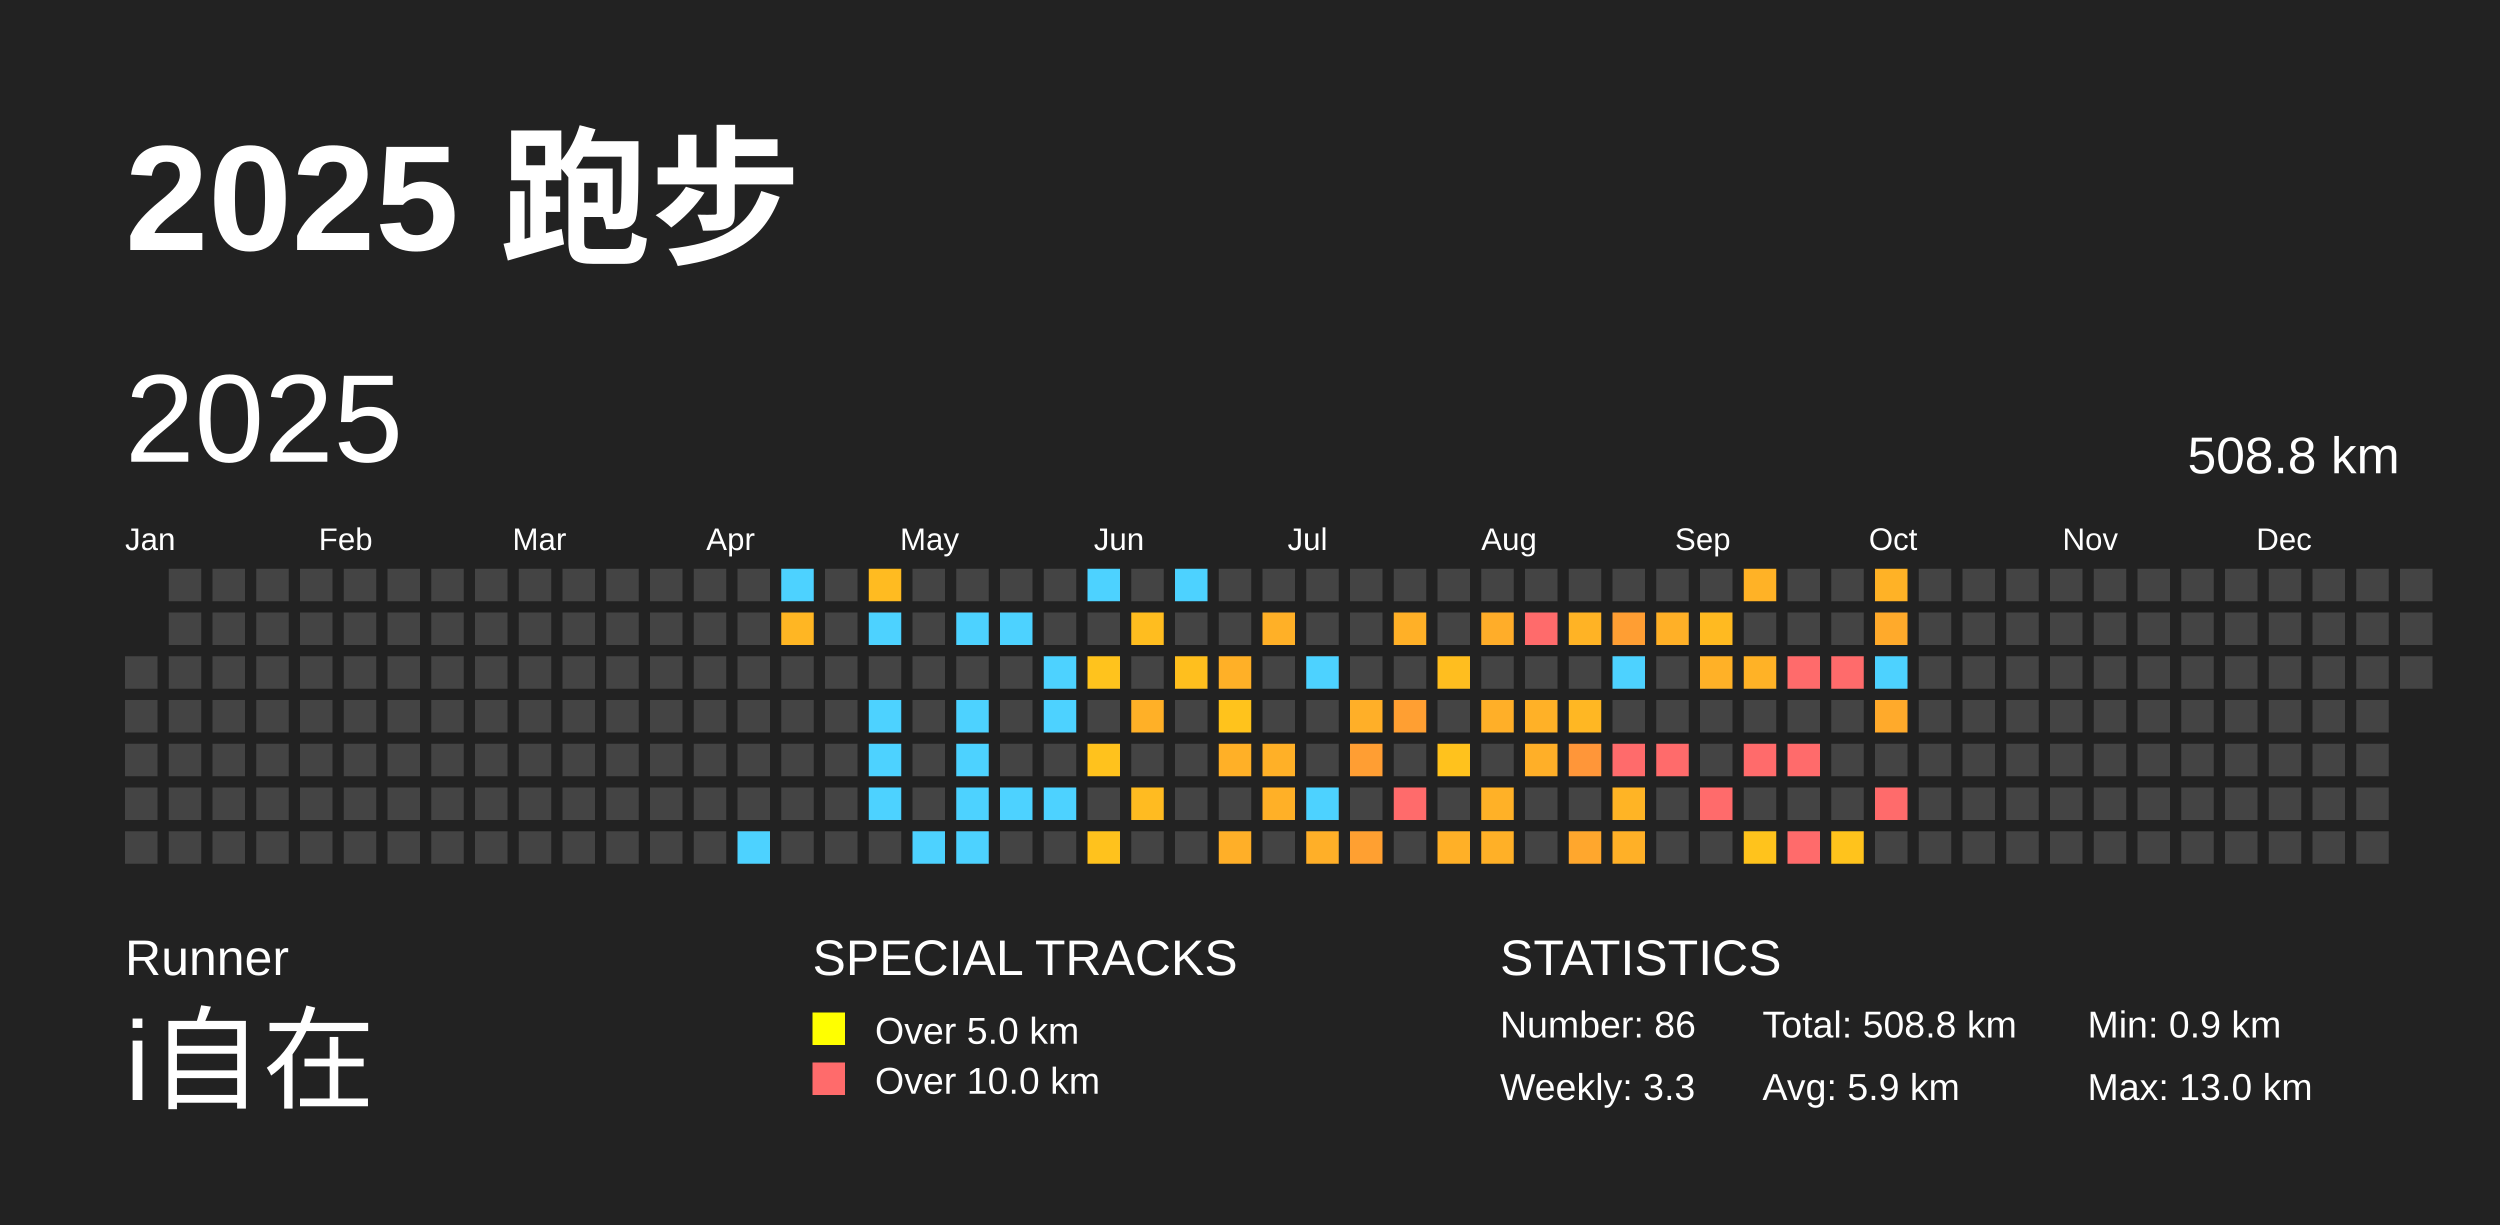
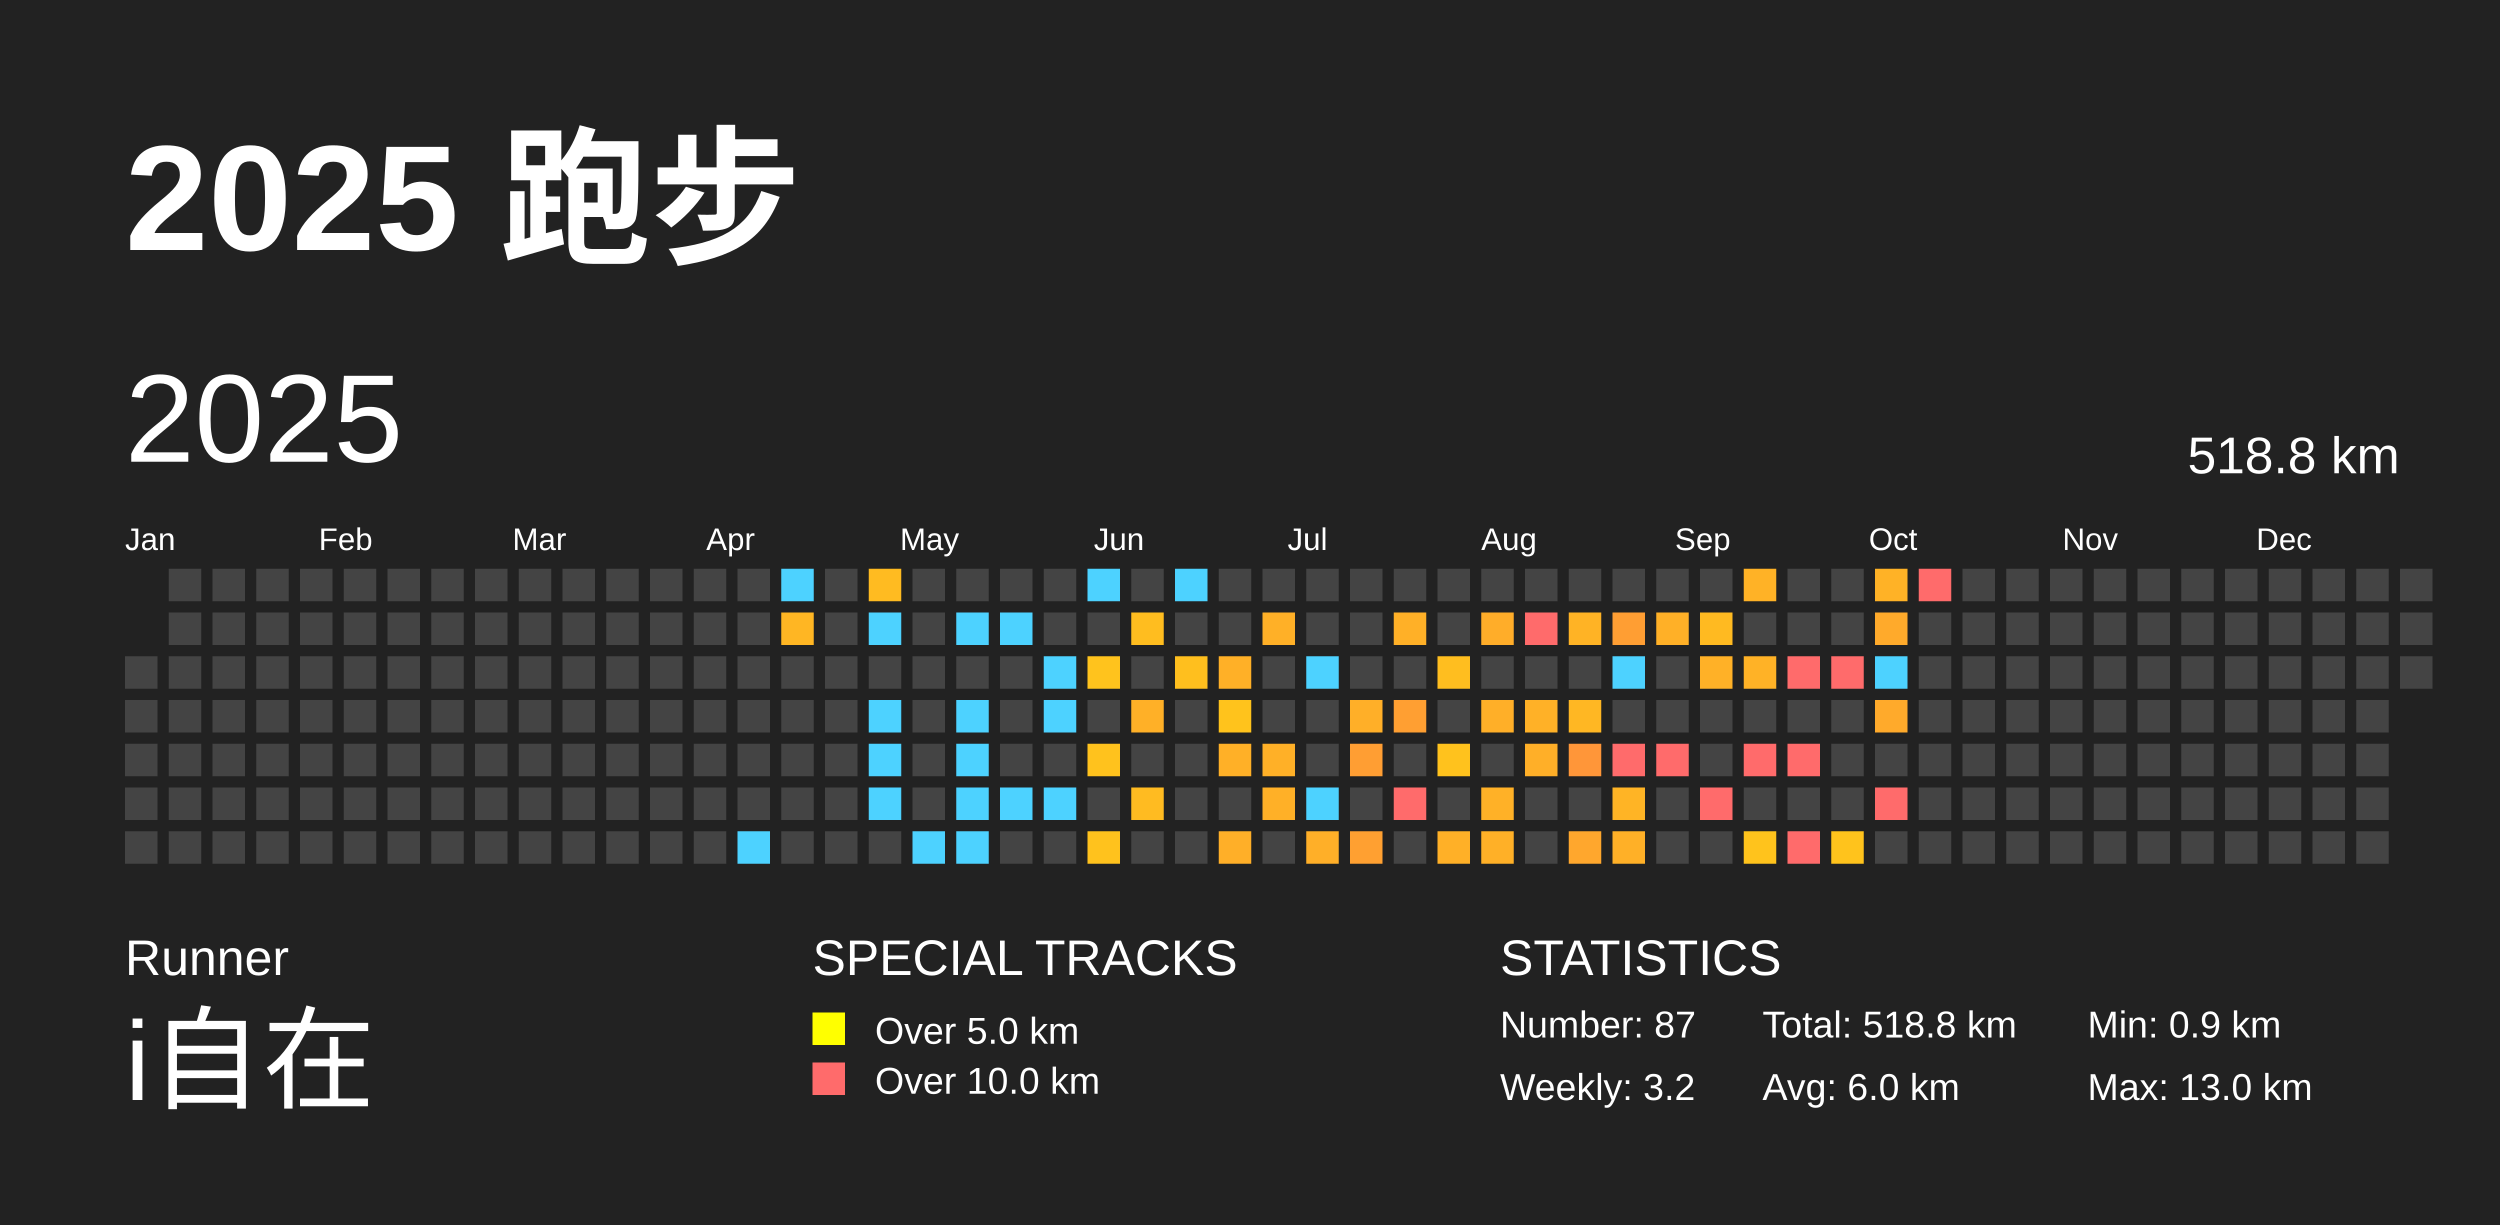
<svg xmlns="http://www.w3.org/2000/svg" baseProfile="full" height="98mm" version="1.1" viewBox="0,0,200,98" width="200mm">
  <defs />
  <rect fill="#222222" height="98" width="200" x="0" y="0" />
  <text fill="#FFFFFF" style="font-size:12px; font-family:Arial; font-weight:bold;" x="10" y="20">2025 跑步</text>
  <text fill="#FFFFFF" style="font-size:4px; font-family:Arial" x="10" y="78">Runner</text>
  <text fill="#FFFFFF" style="font-size:9px; font-family:Arial" x="10" y="88">i自在</text>
  <text fill="#FFFFFF" style="font-size:4px; font-family:Arial" x="65" y="78">SPECIAL TRACKS</text>
  <rect fill="#FFFF00" height="2.6" width="2.6" x="65" y="81" />
  <text fill="#FFFFFF" style="font-size:3px; font-family:Arial" x="70" y="83.5">Over 5.0 km</text>
  <rect fill="#FF6B6B" height="2.6" width="2.6" x="65" y="85" />
  <text fill="#FFFFFF" style="font-size:3px; font-family:Arial" x="70" y="87.5">Over 10.0 km</text>
  <text fill="#FFFFFF" style="font-size:4px; font-family:Arial" x="120" y="78">STATISTICS</text>
-   <text fill="#FFFFFF" style="font-size:3px; font-family:Arial" x="120" y="83">Number: 86</text>
-   <text fill="#FFFFFF" style="font-size:3px; font-family:Arial" x="120" y="88">Weekly: 3.3</text>
-   <text fill="#FFFFFF" style="font-size:3px; font-family:Arial" x="141" y="83">Total: 508.8 km</text>
-   <text fill="#FFFFFF" style="font-size:3px; font-family:Arial" x="141" y="88">Avg: 5.9 km</text>
+   <text fill="#FFFFFF" style="font-size:3px; font-family:Arial" x="120" y="83">Number: 87</text>
+   <text fill="#FFFFFF" style="font-size:3px; font-family:Arial" x="120" y="88">Weekly: 3.2</text>
+   <text fill="#FFFFFF" style="font-size:3px; font-family:Arial" x="141" y="83">Total: 518.8 km</text>
+   <text fill="#FFFFFF" style="font-size:3px; font-family:Arial" x="141" y="88">Avg: 6.0 km</text>
  <text fill="#FFFFFF" style="font-size:3px; font-family:Arial" x="167" y="83">Min: 0.9 km</text>
  <text fill="#FFFFFF" style="font-size:3px; font-family:Arial" x="167" y="88">Max: 13.0 km</text>
  <text dominant-baseline="hanging" fill="#FFFFFF" style="font-size:10.0px; font-family:Arial;" x="10" y="30">2025</text>
-   <text dominant-baseline="hanging" fill="#FFFFFF" style="font-size:4.125px; font-family:Arial;" x="175" y="35">508.8 km</text>
+   <text dominant-baseline="hanging" fill="#FFFFFF" style="font-size:4.125px; font-family:Arial;" x="175" y="35">518.8 km</text>
  <text fill="#FFFFFF" style="font-size:2.5px; font-family:Arial" x="10.0" y="44">Jan</text>
  <text fill="#FFFFFF" style="font-size:2.5px; font-family:Arial" x="25.5" y="44">Feb</text>
  <text fill="#FFFFFF" style="font-size:2.5px; font-family:Arial" x="41.0" y="44">Mar</text>
  <text fill="#FFFFFF" style="font-size:2.5px; font-family:Arial" x="56.5" y="44">Apr</text>
  <text fill="#FFFFFF" style="font-size:2.5px; font-family:Arial" x="72.0" y="44">May</text>
  <text fill="#FFFFFF" style="font-size:2.5px; font-family:Arial" x="87.5" y="44">Jun</text>
  <text fill="#FFFFFF" style="font-size:2.5px; font-family:Arial" x="103.0" y="44">Jul</text>
  <text fill="#FFFFFF" style="font-size:2.5px; font-family:Arial" x="118.5" y="44">Aug</text>
  <text fill="#FFFFFF" style="font-size:2.5px; font-family:Arial" x="134.0" y="44">Sep</text>
  <text fill="#FFFFFF" style="font-size:2.5px; font-family:Arial" x="149.5" y="44">Oct</text>
  <text fill="#FFFFFF" style="font-size:2.5px; font-family:Arial" x="165.0" y="44">Nov</text>
  <text fill="#FFFFFF" style="font-size:2.5px; font-family:Arial" x="180.5" y="44">Dec</text>
  <rect fill="#444444" height="2.6" width="2.6" x="10.0" y="52.5" />
  <rect fill="#444444" height="2.6" width="2.6" x="10.0" y="56.0" />
  <rect fill="#444444" height="2.6" width="2.6" x="10.0" y="59.5" />
  <rect fill="#444444" height="2.6" width="2.6" x="10.0" y="63.0" />
  <rect fill="#444444" height="2.6" width="2.6" x="10.0" y="66.5" />
  <rect fill="#444444" height="2.6" width="2.6" x="13.5" y="45.5" />
  <rect fill="#444444" height="2.6" width="2.6" x="13.5" y="49.0" />
  <rect fill="#444444" height="2.6" width="2.6" x="13.5" y="52.5" />
  <rect fill="#444444" height="2.6" width="2.6" x="13.5" y="56.0" />
  <rect fill="#444444" height="2.6" width="2.6" x="13.5" y="59.5" />
  <rect fill="#444444" height="2.6" width="2.6" x="13.5" y="63.0" />
  <rect fill="#444444" height="2.6" width="2.6" x="13.5" y="66.5" />
  <rect fill="#444444" height="2.6" width="2.6" x="17.0" y="45.5" />
  <rect fill="#444444" height="2.6" width="2.6" x="17.0" y="49.0" />
  <rect fill="#444444" height="2.6" width="2.6" x="17.0" y="52.5" />
  <rect fill="#444444" height="2.6" width="2.6" x="17.0" y="56.0" />
  <rect fill="#444444" height="2.6" width="2.6" x="17.0" y="59.5" />
  <rect fill="#444444" height="2.6" width="2.6" x="17.0" y="63.0" />
  <rect fill="#444444" height="2.6" width="2.6" x="17.0" y="66.5" />
  <rect fill="#444444" height="2.6" width="2.6" x="20.5" y="45.5" />
  <rect fill="#444444" height="2.6" width="2.6" x="20.5" y="49.0" />
  <rect fill="#444444" height="2.6" width="2.6" x="20.5" y="52.5" />
  <rect fill="#444444" height="2.6" width="2.6" x="20.5" y="56.0" />
  <rect fill="#444444" height="2.6" width="2.6" x="20.5" y="59.5" />
  <rect fill="#444444" height="2.6" width="2.6" x="20.5" y="63.0" />
  <rect fill="#444444" height="2.6" width="2.6" x="20.5" y="66.5" />
  <rect fill="#444444" height="2.6" width="2.6" x="24.0" y="45.5" />
  <rect fill="#444444" height="2.6" width="2.6" x="24.0" y="49.0" />
  <rect fill="#444444" height="2.6" width="2.6" x="24.0" y="52.5" />
  <rect fill="#444444" height="2.6" width="2.6" x="24.0" y="56.0" />
  <rect fill="#444444" height="2.6" width="2.6" x="24.0" y="59.5" />
  <rect fill="#444444" height="2.6" width="2.6" x="24.0" y="63.0" />
  <rect fill="#444444" height="2.6" width="2.6" x="24.0" y="66.5" />
  <rect fill="#444444" height="2.6" width="2.6" x="27.5" y="45.5" />
  <rect fill="#444444" height="2.6" width="2.6" x="27.5" y="49.0" />
  <rect fill="#444444" height="2.6" width="2.6" x="27.5" y="52.5" />
  <rect fill="#444444" height="2.6" width="2.6" x="27.5" y="56.0" />
  <rect fill="#444444" height="2.6" width="2.6" x="27.5" y="59.5" />
  <rect fill="#444444" height="2.6" width="2.6" x="27.5" y="63.0" />
  <rect fill="#444444" height="2.6" width="2.6" x="27.5" y="66.5" />
  <rect fill="#444444" height="2.6" width="2.6" x="31.0" y="45.5" />
  <rect fill="#444444" height="2.6" width="2.6" x="31.0" y="49.0" />
  <rect fill="#444444" height="2.6" width="2.6" x="31.0" y="52.5" />
  <rect fill="#444444" height="2.6" width="2.6" x="31.0" y="56.0" />
  <rect fill="#444444" height="2.6" width="2.6" x="31.0" y="59.5" />
  <rect fill="#444444" height="2.6" width="2.6" x="31.0" y="63.0" />
  <rect fill="#444444" height="2.6" width="2.6" x="31.0" y="66.5" />
  <rect fill="#444444" height="2.6" width="2.6" x="34.5" y="45.5" />
  <rect fill="#444444" height="2.6" width="2.6" x="34.5" y="49.0" />
  <rect fill="#444444" height="2.6" width="2.6" x="34.5" y="52.5" />
  <rect fill="#444444" height="2.6" width="2.6" x="34.5" y="56.0" />
  <rect fill="#444444" height="2.6" width="2.6" x="34.5" y="59.5" />
  <rect fill="#444444" height="2.6" width="2.6" x="34.5" y="63.0" />
  <rect fill="#444444" height="2.6" width="2.6" x="34.5" y="66.5" />
  <rect fill="#444444" height="2.6" width="2.6" x="38.0" y="45.5" />
  <rect fill="#444444" height="2.6" width="2.6" x="38.0" y="49.0" />
  <rect fill="#444444" height="2.6" width="2.6" x="38.0" y="52.5" />
  <rect fill="#444444" height="2.6" width="2.6" x="38.0" y="56.0" />
  <rect fill="#444444" height="2.6" width="2.6" x="38.0" y="59.5" />
  <rect fill="#444444" height="2.6" width="2.6" x="38.0" y="63.0" />
  <rect fill="#444444" height="2.6" width="2.6" x="38.0" y="66.5" />
  <rect fill="#444444" height="2.6" width="2.6" x="41.5" y="45.5" />
  <rect fill="#444444" height="2.6" width="2.6" x="41.5" y="49.0" />
  <rect fill="#444444" height="2.6" width="2.6" x="41.5" y="52.5" />
  <rect fill="#444444" height="2.6" width="2.6" x="41.5" y="56.0" />
  <rect fill="#444444" height="2.6" width="2.6" x="41.5" y="59.5" />
  <rect fill="#444444" height="2.6" width="2.6" x="41.5" y="63.0" />
  <rect fill="#444444" height="2.6" width="2.6" x="41.5" y="66.5" />
  <rect fill="#444444" height="2.6" width="2.6" x="45.0" y="45.5" />
  <rect fill="#444444" height="2.6" width="2.6" x="45.0" y="49.0" />
  <rect fill="#444444" height="2.6" width="2.6" x="45.0" y="52.5" />
  <rect fill="#444444" height="2.6" width="2.6" x="45.0" y="56.0" />
  <rect fill="#444444" height="2.6" width="2.6" x="45.0" y="59.5" />
  <rect fill="#444444" height="2.6" width="2.6" x="45.0" y="63.0" />
  <rect fill="#444444" height="2.6" width="2.6" x="45.0" y="66.5" />
  <rect fill="#444444" height="2.6" width="2.6" x="48.5" y="45.5" />
  <rect fill="#444444" height="2.6" width="2.6" x="48.5" y="49.0" />
  <rect fill="#444444" height="2.6" width="2.6" x="48.5" y="52.5" />
  <rect fill="#444444" height="2.6" width="2.6" x="48.5" y="56.0" />
  <rect fill="#444444" height="2.6" width="2.6" x="48.5" y="59.5" />
  <rect fill="#444444" height="2.6" width="2.6" x="48.5" y="63.0" />
  <rect fill="#444444" height="2.6" width="2.6" x="48.5" y="66.5" />
  <rect fill="#444444" height="2.6" width="2.6" x="52.0" y="45.5" />
  <rect fill="#444444" height="2.6" width="2.6" x="52.0" y="49.0" />
  <rect fill="#444444" height="2.6" width="2.6" x="52.0" y="52.5" />
  <rect fill="#444444" height="2.6" width="2.6" x="52.0" y="56.0" />
  <rect fill="#444444" height="2.6" width="2.6" x="52.0" y="59.5" />
  <rect fill="#444444" height="2.6" width="2.6" x="52.0" y="63.0" />
  <rect fill="#444444" height="2.6" width="2.6" x="52.0" y="66.5" />
  <rect fill="#444444" height="2.6" width="2.6" x="55.5" y="45.5" />
  <rect fill="#444444" height="2.6" width="2.6" x="55.5" y="49.0" />
  <rect fill="#444444" height="2.6" width="2.6" x="55.5" y="52.5" />
  <rect fill="#444444" height="2.6" width="2.6" x="55.5" y="56.0" />
  <rect fill="#444444" height="2.6" width="2.6" x="55.5" y="59.5" />
  <rect fill="#444444" height="2.6" width="2.6" x="55.5" y="63.0" />
  <rect fill="#444444" height="2.6" width="2.6" x="55.5" y="66.5" />
  <rect fill="#444444" height="2.6" width="2.6" x="59.0" y="45.5" />
  <rect fill="#444444" height="2.6" width="2.6" x="59.0" y="49.0" />
  <rect fill="#444444" height="2.6" width="2.6" x="59.0" y="52.5" />
  <rect fill="#444444" height="2.6" width="2.6" x="59.0" y="56.0" />
  <rect fill="#444444" height="2.6" width="2.6" x="59.0" y="59.5" />
  <rect fill="#444444" height="2.6" width="2.6" x="59.0" y="63.0" />
  <rect fill="#4dd2ff" height="2.6" width="2.6" x="59.0" y="66.5" />
  <rect fill="#4dd2ff" height="2.6" width="2.6" x="62.5" y="45.5" />
  <rect fill="#ffb623" height="2.6" width="2.6" x="62.5" y="49.0" />
  <rect fill="#444444" height="2.6" width="2.6" x="62.5" y="52.5" />
  <rect fill="#444444" height="2.6" width="2.6" x="62.5" y="56.0" />
  <rect fill="#444444" height="2.6" width="2.6" x="62.5" y="59.5" />
  <rect fill="#444444" height="2.6" width="2.6" x="62.5" y="63.0" />
  <rect fill="#444444" height="2.6" width="2.6" x="62.5" y="66.5" />
  <rect fill="#444444" height="2.6" width="2.6" x="66.0" y="45.5" />
  <rect fill="#444444" height="2.6" width="2.6" x="66.0" y="49.0" />
  <rect fill="#444444" height="2.6" width="2.6" x="66.0" y="52.5" />
  <rect fill="#444444" height="2.6" width="2.6" x="66.0" y="56.0" />
  <rect fill="#444444" height="2.6" width="2.6" x="66.0" y="59.5" />
  <rect fill="#444444" height="2.6" width="2.6" x="66.0" y="63.0" />
  <rect fill="#444444" height="2.6" width="2.6" x="66.0" y="66.5" />
  <rect fill="#ffbb21" height="2.6" width="2.6" x="69.5" y="45.5" />
  <rect fill="#4dd2ff" height="2.6" width="2.6" x="69.5" y="49.0" />
  <rect fill="#444444" height="2.6" width="2.6" x="69.5" y="52.5" />
  <rect fill="#4dd2ff" height="2.6" width="2.6" x="69.5" y="56.0" />
  <rect fill="#4dd2ff" height="2.6" width="2.6" x="69.5" y="59.5" />
  <rect fill="#4dd2ff" height="2.6" width="2.6" x="69.5" y="63.0" />
  <rect fill="#444444" height="2.6" width="2.6" x="69.5" y="66.5" />
  <rect fill="#444444" height="2.6" width="2.6" x="73.0" y="45.5" />
  <rect fill="#444444" height="2.6" width="2.6" x="73.0" y="49.0" />
  <rect fill="#444444" height="2.6" width="2.6" x="73.0" y="52.5" />
  <rect fill="#444444" height="2.6" width="2.6" x="73.0" y="56.0" />
  <rect fill="#444444" height="2.6" width="2.6" x="73.0" y="59.5" />
  <rect fill="#444444" height="2.6" width="2.6" x="73.0" y="63.0" />
  <rect fill="#4dd2ff" height="2.6" width="2.6" x="73.0" y="66.5" />
  <rect fill="#444444" height="2.6" width="2.6" x="76.5" y="45.5" />
  <rect fill="#4dd2ff" height="2.6" width="2.6" x="76.5" y="49.0" />
  <rect fill="#444444" height="2.6" width="2.6" x="76.5" y="52.5" />
  <rect fill="#4dd2ff" height="2.6" width="2.6" x="76.5" y="56.0" />
  <rect fill="#4dd2ff" height="2.6" width="2.6" x="76.5" y="59.5" />
  <rect fill="#4dd2ff" height="2.6" width="2.6" x="76.5" y="63.0" />
  <rect fill="#4dd2ff" height="2.6" width="2.6" x="76.5" y="66.5" />
  <rect fill="#444444" height="2.6" width="2.6" x="80.0" y="45.5" />
  <rect fill="#4dd2ff" height="2.6" width="2.6" x="80.0" y="49.0" />
  <rect fill="#444444" height="2.6" width="2.6" x="80.0" y="52.5" />
  <rect fill="#444444" height="2.6" width="2.6" x="80.0" y="56.0" />
  <rect fill="#444444" height="2.6" width="2.6" x="80.0" y="59.5" />
  <rect fill="#4dd2ff" height="2.6" width="2.6" x="80.0" y="63.0" />
  <rect fill="#444444" height="2.6" width="2.6" x="80.0" y="66.5" />
  <rect fill="#444444" height="2.6" width="2.6" x="83.5" y="45.5" />
  <rect fill="#444444" height="2.6" width="2.6" x="83.5" y="49.0" />
  <rect fill="#4dd2ff" height="2.6" width="2.6" x="83.5" y="52.5" />
  <rect fill="#4dd2ff" height="2.6" width="2.6" x="83.5" y="56.0" />
  <rect fill="#444444" height="2.6" width="2.6" x="83.5" y="59.5" />
  <rect fill="#4dd2ff" height="2.6" width="2.6" x="83.5" y="63.0" />
  <rect fill="#444444" height="2.6" width="2.6" x="83.5" y="66.5" />
  <rect fill="#4dd2ff" height="2.6" width="2.6" x="87.0" y="45.5" />
  <rect fill="#444444" height="2.6" width="2.6" x="87.0" y="49.0" />
  <rect fill="#ffc31d" height="2.6" width="2.6" x="87.0" y="52.5" />
  <rect fill="#444444" height="2.6" width="2.6" x="87.0" y="56.0" />
  <rect fill="#ffc21d" height="2.6" width="2.6" x="87.0" y="59.5" />
  <rect fill="#444444" height="2.6" width="2.6" x="87.0" y="63.0" />
  <rect fill="#ffc21d" height="2.6" width="2.6" x="87.0" y="66.5" />
  <rect fill="#444444" height="2.6" width="2.6" x="90.5" y="45.5" />
  <rect fill="#ffbd1f" height="2.6" width="2.6" x="90.5" y="49.0" />
  <rect fill="#444444" height="2.6" width="2.6" x="90.5" y="52.5" />
  <rect fill="#ffb027" height="2.6" width="2.6" x="90.5" y="56.0" />
  <rect fill="#444444" height="2.6" width="2.6" x="90.5" y="59.5" />
  <rect fill="#ffbb21" height="2.6" width="2.6" x="90.5" y="63.0" />
  <rect fill="#444444" height="2.6" width="2.6" x="90.5" y="66.5" />
  <rect fill="#4dd2ff" height="2.6" width="2.6" x="94.0" y="45.5" />
  <rect fill="#444444" height="2.6" width="2.6" x="94.0" y="49.0" />
  <rect fill="#ffbf1e" height="2.6" width="2.6" x="94.0" y="52.5" />
  <rect fill="#444444" height="2.6" width="2.6" x="94.0" y="56.0" />
  <rect fill="#444444" height="2.6" width="2.6" x="94.0" y="59.5" />
  <rect fill="#444444" height="2.6" width="2.6" x="94.0" y="63.0" />
  <rect fill="#444444" height="2.6" width="2.6" x="94.0" y="66.5" />
  <rect fill="#444444" height="2.6" width="2.6" x="97.5" y="45.5" />
  <rect fill="#444444" height="2.6" width="2.6" x="97.5" y="49.0" />
  <rect fill="#ffb027" height="2.6" width="2.6" x="97.5" y="52.5" />
  <rect fill="#ffc31c" height="2.6" width="2.6" x="97.5" y="56.0" />
  <rect fill="#ffb027" height="2.6" width="2.6" x="97.5" y="59.5" />
  <rect fill="#444444" height="2.6" width="2.6" x="97.5" y="63.0" />
  <rect fill="#ffaf28" height="2.6" width="2.6" x="97.5" y="66.5" />
  <rect fill="#444444" height="2.6" width="2.6" x="101.0" y="45.5" />
  <rect fill="#ffb027" height="2.6" width="2.6" x="101.0" y="49.0" />
  <rect fill="#444444" height="2.6" width="2.6" x="101.0" y="52.5" />
  <rect fill="#444444" height="2.6" width="2.6" x="101.0" y="56.0" />
  <rect fill="#ffb027" height="2.6" width="2.6" x="101.0" y="59.5" />
  <rect fill="#ffb027" height="2.6" width="2.6" x="101.0" y="63.0" />
  <rect fill="#444444" height="2.6" width="2.6" x="101.0" y="66.5" />
  <rect fill="#444444" height="2.6" width="2.6" x="104.5" y="45.5" />
  <rect fill="#444444" height="2.6" width="2.6" x="104.5" y="49.0" />
  <rect fill="#4dd2ff" height="2.6" width="2.6" x="104.5" y="52.5" />
  <rect fill="#444444" height="2.6" width="2.6" x="104.5" y="56.0" />
  <rect fill="#444444" height="2.6" width="2.6" x="104.5" y="59.5" />
  <rect fill="#4dd2ff" height="2.6" width="2.6" x="104.5" y="63.0" />
  <rect fill="#ffaf28" height="2.6" width="2.6" x="104.5" y="66.5" />
  <rect fill="#444444" height="2.6" width="2.6" x="108.0" y="45.5" />
  <rect fill="#444444" height="2.6" width="2.6" x="108.0" y="49.0" />
  <rect fill="#444444" height="2.6" width="2.6" x="108.0" y="52.5" />
  <rect fill="#ffaf28" height="2.6" width="2.6" x="108.0" y="56.0" />
  <rect fill="#ff9e33" height="2.6" width="2.6" x="108.0" y="59.5" />
  <rect fill="#444444" height="2.6" width="2.6" x="108.0" y="63.0" />
  <rect fill="#ffa031" height="2.6" width="2.6" x="108.0" y="66.5" />
  <rect fill="#444444" height="2.6" width="2.6" x="111.5" y="45.5" />
  <rect fill="#ffb027" height="2.6" width="2.6" x="111.5" y="49.0" />
  <rect fill="#444444" height="2.6" width="2.6" x="111.5" y="52.5" />
  <rect fill="#ff9f32" height="2.6" width="2.6" x="111.5" y="56.0" />
  <rect fill="#444444" height="2.6" width="2.6" x="111.5" y="59.5" />
  <rect fill="#FF6B6B" height="2.6" width="2.6" x="111.5" y="63.0" />
  <rect fill="#444444" height="2.6" width="2.6" x="111.5" y="66.5" />
  <rect fill="#444444" height="2.6" width="2.6" x="115.0" y="45.5" />
  <rect fill="#444444" height="2.6" width="2.6" x="115.0" y="49.0" />
  <rect fill="#ffbe1f" height="2.6" width="2.6" x="115.0" y="52.5" />
  <rect fill="#444444" height="2.6" width="2.6" x="115.0" y="56.0" />
  <rect fill="#ffc21d" height="2.6" width="2.6" x="115.0" y="59.5" />
  <rect fill="#444444" height="2.6" width="2.6" x="115.0" y="63.0" />
  <rect fill="#ffb027" height="2.6" width="2.6" x="115.0" y="66.5" />
  <rect fill="#444444" height="2.6" width="2.6" x="118.5" y="45.5" />
  <rect fill="#ffad29" height="2.6" width="2.6" x="118.5" y="49.0" />
  <rect fill="#444444" height="2.6" width="2.6" x="118.5" y="52.5" />
  <rect fill="#ffaf28" height="2.6" width="2.6" x="118.5" y="56.0" />
  <rect fill="#444444" height="2.6" width="2.6" x="118.5" y="59.5" />
  <rect fill="#ffb127" height="2.6" width="2.6" x="118.5" y="63.0" />
  <rect fill="#ffb027" height="2.6" width="2.6" x="118.5" y="66.5" />
  <rect fill="#444444" height="2.6" width="2.6" x="122.0" y="45.5" />
  <rect fill="#FF6B6B" height="2.6" width="2.6" x="122.0" y="49.0" />
  <rect fill="#444444" height="2.6" width="2.6" x="122.0" y="52.5" />
  <rect fill="#ffb127" height="2.6" width="2.6" x="122.0" y="56.0" />
  <rect fill="#ffaf28" height="2.6" width="2.6" x="122.0" y="59.5" />
  <rect fill="#444444" height="2.6" width="2.6" x="122.0" y="63.0" />
  <rect fill="#444444" height="2.6" width="2.6" x="122.0" y="66.5" />
  <rect fill="#444444" height="2.6" width="2.6" x="125.5" y="45.5" />
  <rect fill="#ffb325" height="2.6" width="2.6" x="125.5" y="49.0" />
  <rect fill="#444444" height="2.6" width="2.6" x="125.5" y="52.5" />
  <rect fill="#ffb723" height="2.6" width="2.6" x="125.5" y="56.0" />
  <rect fill="#ff9639" height="2.6" width="2.6" x="125.5" y="59.5" />
  <rect fill="#444444" height="2.6" width="2.6" x="125.5" y="63.0" />
  <rect fill="#ffa72d" height="2.6" width="2.6" x="125.5" y="66.5" />
  <rect fill="#444444" height="2.6" width="2.6" x="129.0" y="45.5" />
  <rect fill="#ff9e33" height="2.6" width="2.6" x="129.0" y="49.0" />
  <rect fill="#4dd2ff" height="2.6" width="2.6" x="129.0" y="52.5" />
  <rect fill="#444444" height="2.6" width="2.6" x="129.0" y="56.0" />
  <rect fill="#FF6B6B" height="2.6" width="2.6" x="129.0" y="59.5" />
  <rect fill="#ffb425" height="2.6" width="2.6" x="129.0" y="63.0" />
  <rect fill="#ffb027" height="2.6" width="2.6" x="129.0" y="66.5" />
  <rect fill="#444444" height="2.6" width="2.6" x="132.5" y="45.5" />
  <rect fill="#ffb027" height="2.6" width="2.6" x="132.5" y="49.0" />
  <rect fill="#444444" height="2.6" width="2.6" x="132.5" y="52.5" />
  <rect fill="#444444" height="2.6" width="2.6" x="132.5" y="56.0" />
  <rect fill="#FF6B6B" height="2.6" width="2.6" x="132.5" y="59.5" />
  <rect fill="#444444" height="2.6" width="2.6" x="132.5" y="63.0" />
  <rect fill="#444444" height="2.6" width="2.6" x="132.5" y="66.5" />
  <rect fill="#444444" height="2.6" width="2.6" x="136.0" y="45.5" />
  <rect fill="#ffba21" height="2.6" width="2.6" x="136.0" y="49.0" />
  <rect fill="#ffb127" height="2.6" width="2.6" x="136.0" y="52.5" />
  <rect fill="#444444" height="2.6" width="2.6" x="136.0" y="56.0" />
  <rect fill="#444444" height="2.6" width="2.6" x="136.0" y="59.5" />
  <rect fill="#FF6B6B" height="2.6" width="2.6" x="136.0" y="63.0" />
  <rect fill="#444444" height="2.6" width="2.6" x="136.0" y="66.5" />
  <rect fill="#ffb226" height="2.6" width="2.6" x="139.5" y="45.5" />
  <rect fill="#444444" height="2.6" width="2.6" x="139.5" y="49.0" />
  <rect fill="#ffb226" height="2.6" width="2.6" x="139.5" y="52.5" />
  <rect fill="#444444" height="2.6" width="2.6" x="139.5" y="56.0" />
  <rect fill="#FF6B6B" height="2.6" width="2.6" x="139.5" y="59.5" />
  <rect fill="#444444" height="2.6" width="2.6" x="139.5" y="63.0" />
  <rect fill="#ffc31c" height="2.6" width="2.6" x="139.5" y="66.5" />
  <rect fill="#444444" height="2.6" width="2.6" x="143.0" y="45.5" />
  <rect fill="#444444" height="2.6" width="2.6" x="143.0" y="49.0" />
  <rect fill="#FF6B6B" height="2.6" width="2.6" x="143.0" y="52.5" />
  <rect fill="#444444" height="2.6" width="2.6" x="143.0" y="56.0" />
  <rect fill="#FF6B6B" height="2.6" width="2.6" x="143.0" y="59.5" />
  <rect fill="#444444" height="2.6" width="2.6" x="143.0" y="63.0" />
  <rect fill="#FF6B6B" height="2.6" width="2.6" x="143.0" y="66.5" />
  <rect fill="#444444" height="2.6" width="2.6" x="146.5" y="45.5" />
  <rect fill="#444444" height="2.6" width="2.6" x="146.5" y="49.0" />
  <rect fill="#FF6B6B" height="2.6" width="2.6" x="146.5" y="52.5" />
  <rect fill="#444444" height="2.6" width="2.6" x="146.5" y="56.0" />
  <rect fill="#444444" height="2.6" width="2.6" x="146.5" y="59.5" />
  <rect fill="#444444" height="2.6" width="2.6" x="146.5" y="63.0" />
  <rect fill="#ffc31c" height="2.6" width="2.6" x="146.5" y="66.5" />
  <rect fill="#ffb226" height="2.6" width="2.6" x="150.0" y="45.5" />
  <rect fill="#ffaa2b" height="2.6" width="2.6" x="150.0" y="49.0" />
  <rect fill="#4dd2ff" height="2.6" width="2.6" x="150.0" y="52.5" />
  <rect fill="#ffaa2b" height="2.6" width="2.6" x="150.0" y="56.0" />
  <rect fill="#444444" height="2.6" width="2.6" x="150.0" y="59.5" />
  <rect fill="#FF6B6B" height="2.6" width="2.6" x="150.0" y="63.0" />
  <rect fill="#444444" height="2.6" width="2.6" x="150.0" y="66.5" />
-   <rect fill="#444444" height="2.6" width="2.6" x="153.5" y="45.5" />
+   <rect fill="#FF6B6B" height="2.6" width="2.6" x="153.5" y="45.5" />
  <rect fill="#444444" height="2.6" width="2.6" x="153.5" y="49.0" />
  <rect fill="#444444" height="2.6" width="2.6" x="153.5" y="52.5" />
  <rect fill="#444444" height="2.6" width="2.6" x="153.5" y="56.0" />
  <rect fill="#444444" height="2.6" width="2.6" x="153.5" y="59.5" />
  <rect fill="#444444" height="2.6" width="2.6" x="153.5" y="63.0" />
  <rect fill="#444444" height="2.6" width="2.6" x="153.5" y="66.5" />
  <rect fill="#444444" height="2.6" width="2.6" x="157.0" y="45.5" />
  <rect fill="#444444" height="2.6" width="2.6" x="157.0" y="49.0" />
  <rect fill="#444444" height="2.6" width="2.6" x="157.0" y="52.5" />
  <rect fill="#444444" height="2.6" width="2.6" x="157.0" y="56.0" />
  <rect fill="#444444" height="2.6" width="2.6" x="157.0" y="59.5" />
  <rect fill="#444444" height="2.6" width="2.6" x="157.0" y="63.0" />
  <rect fill="#444444" height="2.6" width="2.6" x="157.0" y="66.5" />
  <rect fill="#444444" height="2.6" width="2.6" x="160.5" y="45.5" />
  <rect fill="#444444" height="2.6" width="2.6" x="160.5" y="49.0" />
  <rect fill="#444444" height="2.6" width="2.6" x="160.5" y="52.5" />
  <rect fill="#444444" height="2.6" width="2.6" x="160.5" y="56.0" />
  <rect fill="#444444" height="2.6" width="2.6" x="160.5" y="59.5" />
  <rect fill="#444444" height="2.6" width="2.6" x="160.5" y="63.0" />
  <rect fill="#444444" height="2.6" width="2.6" x="160.5" y="66.5" />
  <rect fill="#444444" height="2.6" width="2.6" x="164.0" y="45.5" />
  <rect fill="#444444" height="2.6" width="2.6" x="164.0" y="49.0" />
  <rect fill="#444444" height="2.6" width="2.6" x="164.0" y="52.5" />
  <rect fill="#444444" height="2.6" width="2.6" x="164.0" y="56.0" />
  <rect fill="#444444" height="2.6" width="2.6" x="164.0" y="59.5" />
  <rect fill="#444444" height="2.6" width="2.6" x="164.0" y="63.0" />
  <rect fill="#444444" height="2.6" width="2.6" x="164.0" y="66.5" />
  <rect fill="#444444" height="2.6" width="2.6" x="167.5" y="45.5" />
  <rect fill="#444444" height="2.6" width="2.6" x="167.5" y="49.0" />
  <rect fill="#444444" height="2.6" width="2.6" x="167.5" y="52.5" />
  <rect fill="#444444" height="2.6" width="2.6" x="167.5" y="56.0" />
  <rect fill="#444444" height="2.6" width="2.6" x="167.5" y="59.5" />
  <rect fill="#444444" height="2.6" width="2.6" x="167.5" y="63.0" />
  <rect fill="#444444" height="2.6" width="2.6" x="167.5" y="66.5" />
  <rect fill="#444444" height="2.6" width="2.6" x="171.0" y="45.5" />
  <rect fill="#444444" height="2.6" width="2.6" x="171.0" y="49.0" />
  <rect fill="#444444" height="2.6" width="2.6" x="171.0" y="52.5" />
  <rect fill="#444444" height="2.6" width="2.6" x="171.0" y="56.0" />
  <rect fill="#444444" height="2.6" width="2.6" x="171.0" y="59.5" />
  <rect fill="#444444" height="2.6" width="2.6" x="171.0" y="63.0" />
  <rect fill="#444444" height="2.6" width="2.6" x="171.0" y="66.5" />
  <rect fill="#444444" height="2.6" width="2.6" x="174.5" y="45.5" />
  <rect fill="#444444" height="2.6" width="2.6" x="174.5" y="49.0" />
  <rect fill="#444444" height="2.6" width="2.6" x="174.5" y="52.5" />
  <rect fill="#444444" height="2.6" width="2.6" x="174.5" y="56.0" />
  <rect fill="#444444" height="2.6" width="2.6" x="174.5" y="59.5" />
  <rect fill="#444444" height="2.6" width="2.6" x="174.5" y="63.0" />
  <rect fill="#444444" height="2.6" width="2.6" x="174.5" y="66.5" />
  <rect fill="#444444" height="2.6" width="2.6" x="178.0" y="45.5" />
  <rect fill="#444444" height="2.6" width="2.6" x="178.0" y="49.0" />
  <rect fill="#444444" height="2.6" width="2.6" x="178.0" y="52.5" />
  <rect fill="#444444" height="2.6" width="2.6" x="178.0" y="56.0" />
  <rect fill="#444444" height="2.6" width="2.6" x="178.0" y="59.5" />
  <rect fill="#444444" height="2.6" width="2.6" x="178.0" y="63.0" />
  <rect fill="#444444" height="2.6" width="2.6" x="178.0" y="66.5" />
  <rect fill="#444444" height="2.6" width="2.6" x="181.5" y="45.5" />
  <rect fill="#444444" height="2.6" width="2.6" x="181.5" y="49.0" />
  <rect fill="#444444" height="2.6" width="2.6" x="181.5" y="52.5" />
  <rect fill="#444444" height="2.6" width="2.6" x="181.5" y="56.0" />
  <rect fill="#444444" height="2.6" width="2.6" x="181.5" y="59.5" />
  <rect fill="#444444" height="2.6" width="2.6" x="181.5" y="63.0" />
  <rect fill="#444444" height="2.6" width="2.6" x="181.5" y="66.5" />
  <rect fill="#444444" height="2.6" width="2.6" x="185.0" y="45.5" />
  <rect fill="#444444" height="2.6" width="2.6" x="185.0" y="49.0" />
  <rect fill="#444444" height="2.6" width="2.6" x="185.0" y="52.5" />
  <rect fill="#444444" height="2.6" width="2.6" x="185.0" y="56.0" />
  <rect fill="#444444" height="2.6" width="2.6" x="185.0" y="59.5" />
  <rect fill="#444444" height="2.6" width="2.6" x="185.0" y="63.0" />
  <rect fill="#444444" height="2.6" width="2.6" x="185.0" y="66.5" />
  <rect fill="#444444" height="2.6" width="2.6" x="188.5" y="45.5" />
  <rect fill="#444444" height="2.6" width="2.6" x="188.5" y="49.0" />
  <rect fill="#444444" height="2.6" width="2.6" x="188.5" y="52.5" />
  <rect fill="#444444" height="2.6" width="2.6" x="188.5" y="56.0" />
  <rect fill="#444444" height="2.6" width="2.6" x="188.5" y="59.5" />
  <rect fill="#444444" height="2.6" width="2.6" x="188.5" y="63.0" />
  <rect fill="#444444" height="2.6" width="2.6" x="188.5" y="66.5" />
  <rect fill="#444444" height="2.6" width="2.6" x="192.0" y="45.5" />
  <rect fill="#444444" height="2.6" width="2.6" x="192.0" y="49.0" />
  <rect fill="#444444" height="2.6" width="2.6" x="192.0" y="52.5" />
</svg>
